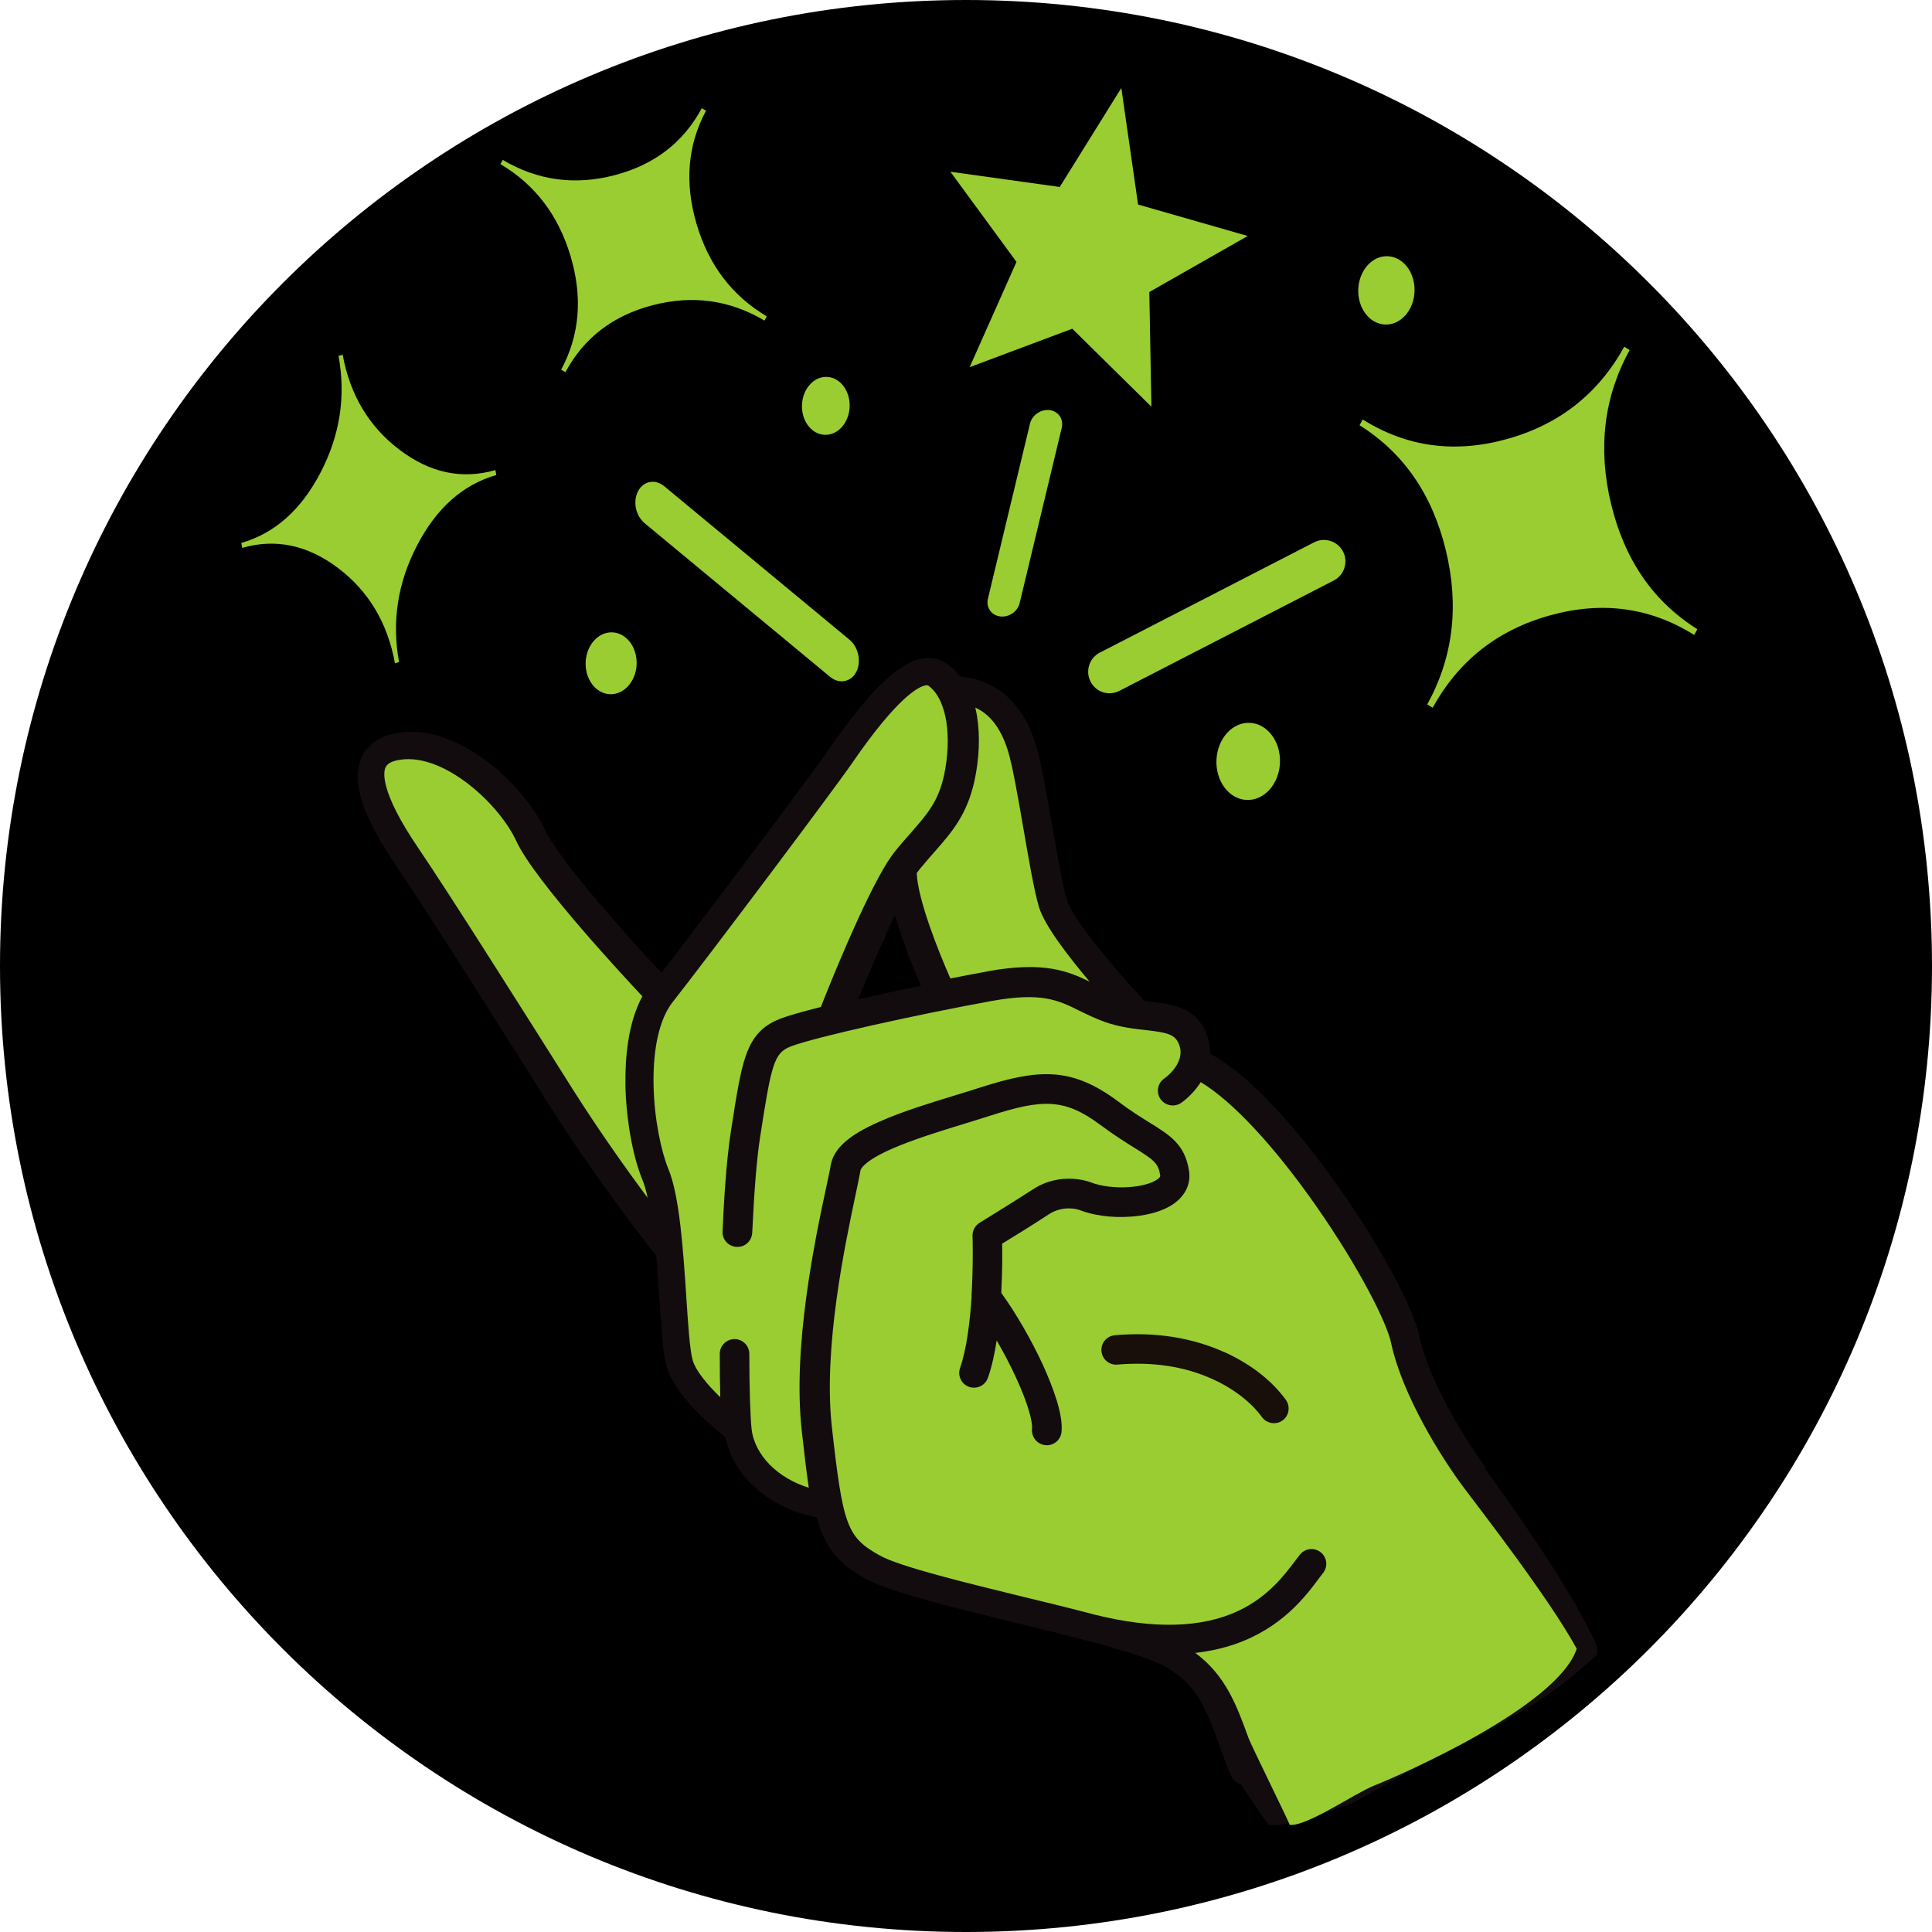
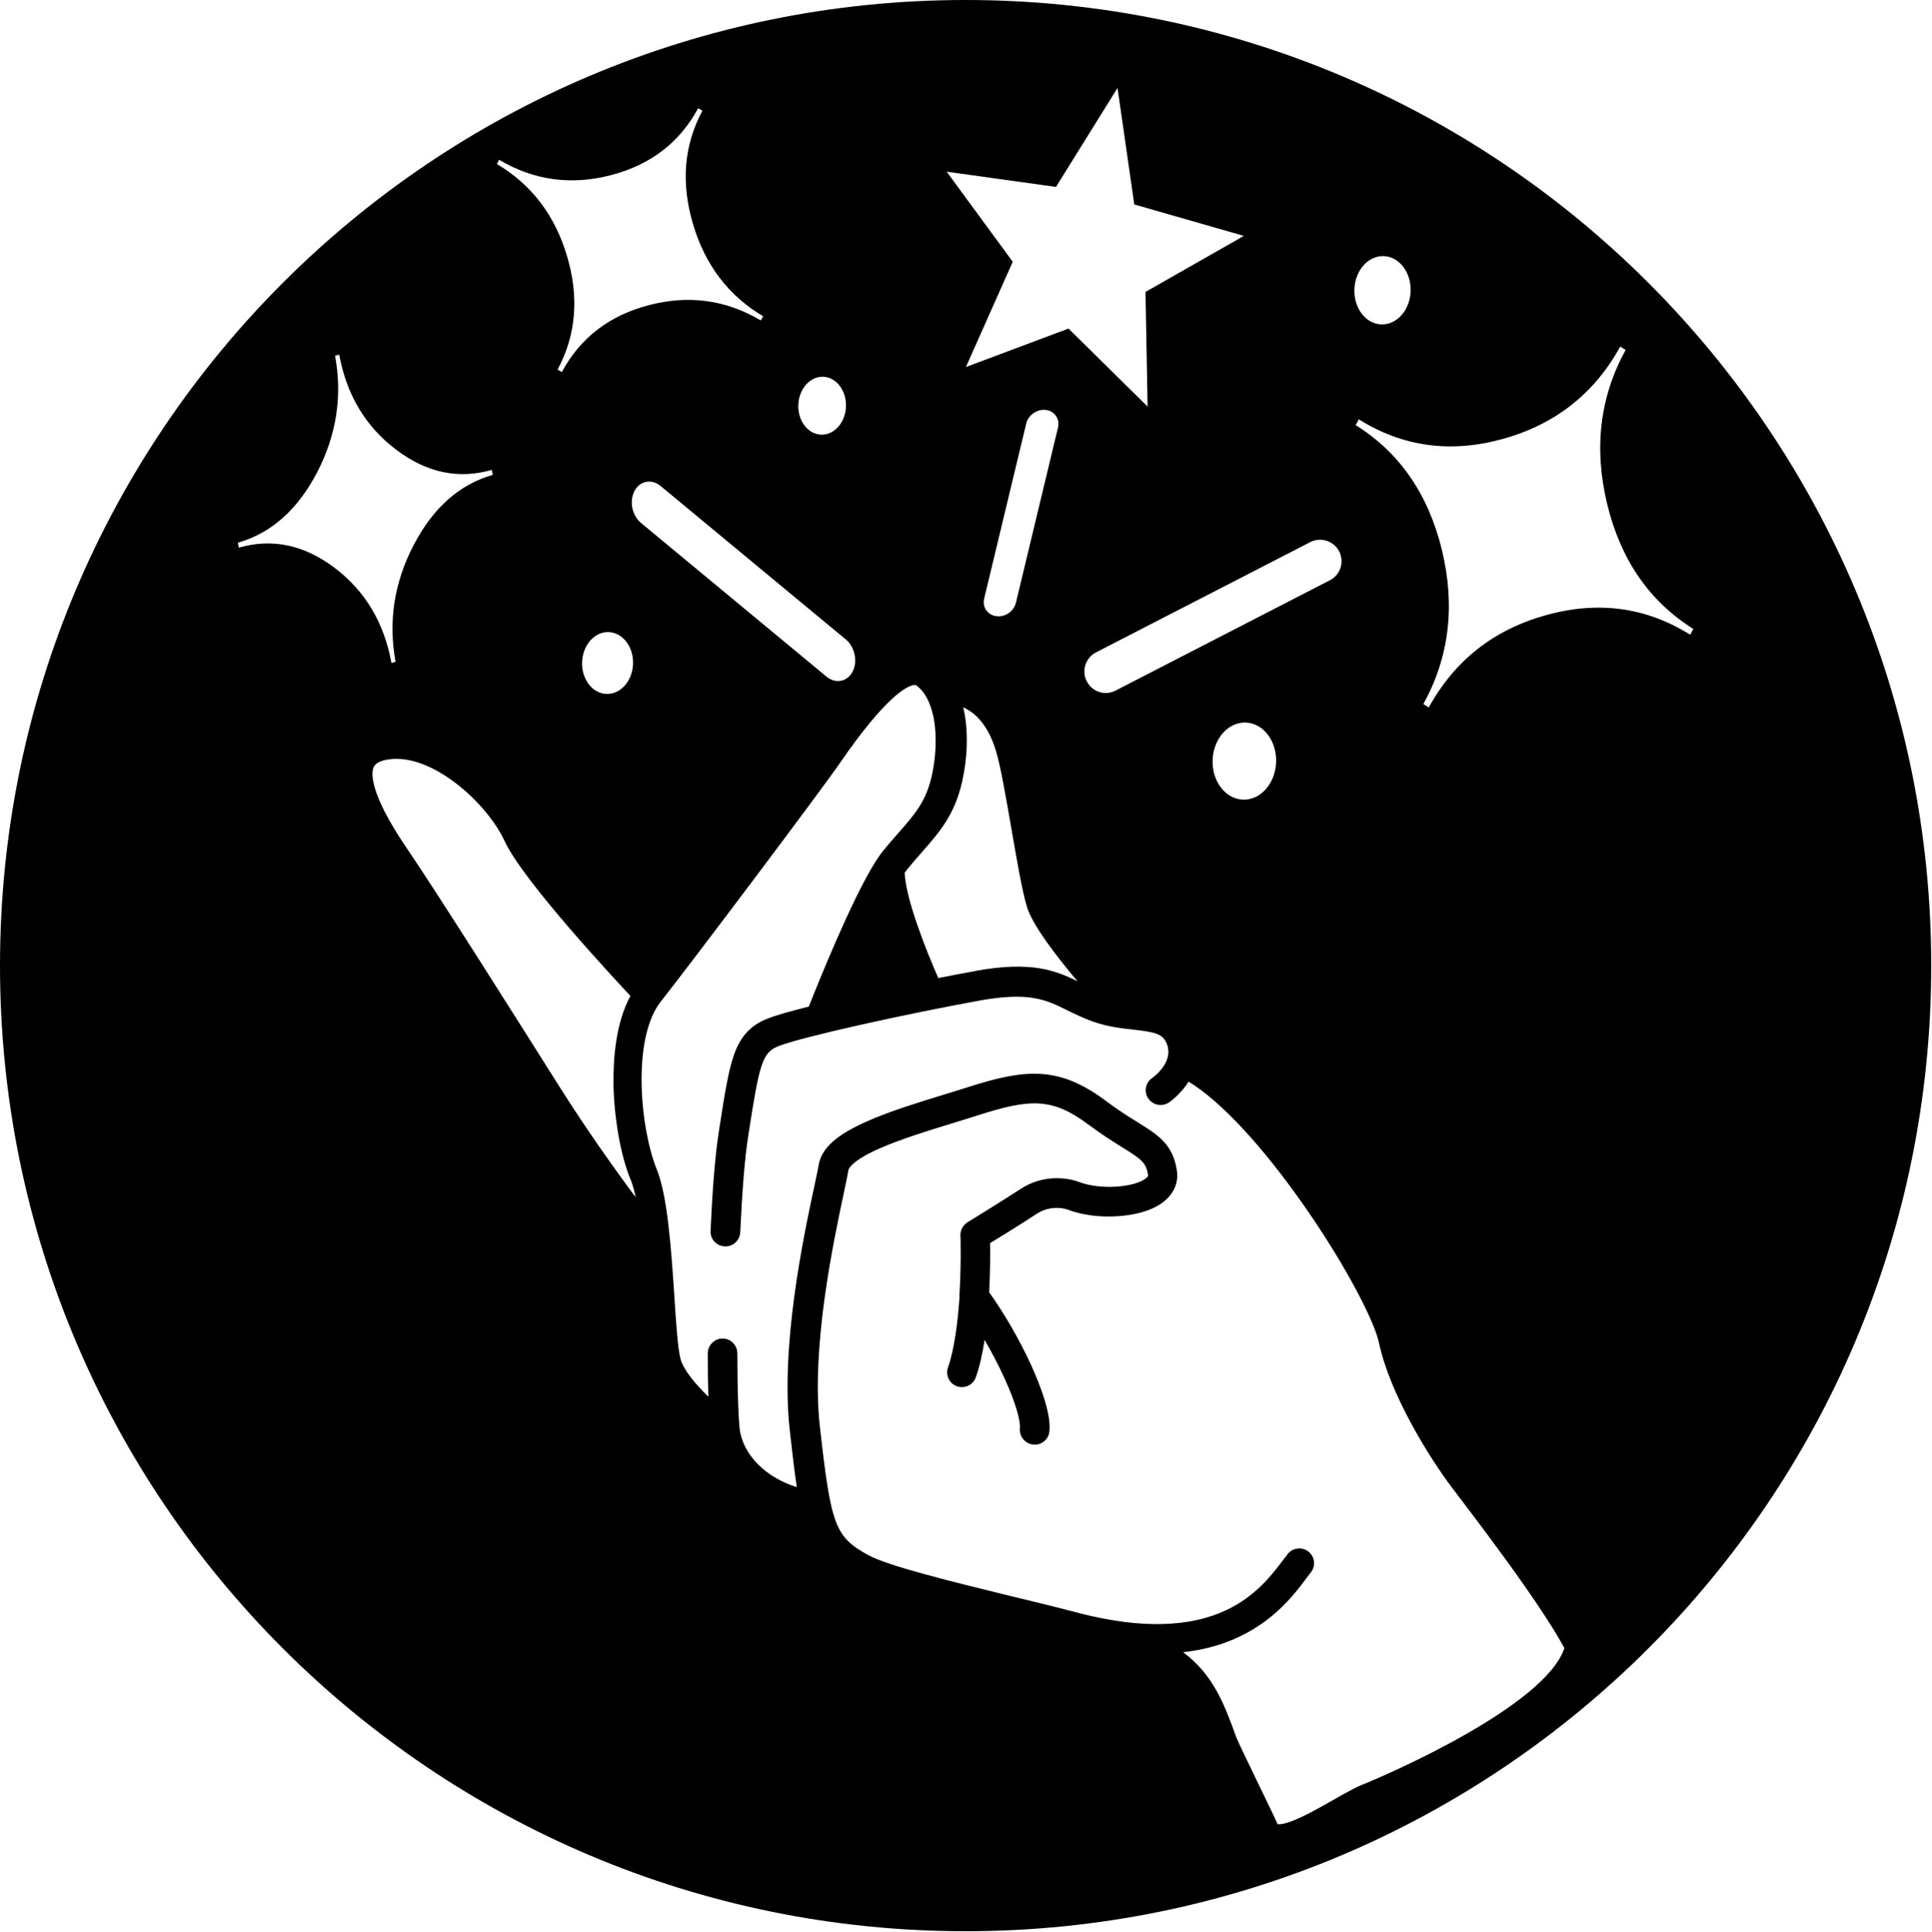
- <svg xmlns="http://www.w3.org/2000/svg" version="1.1" x="0px" y="0px" width="512px" height="512px" viewBox="0 0 512 512" enable-background="new 0 0 512 512" xml:space="preserve">
-   <g id="Layer_1">
- </g>
-   <g id="Layer_2">
- </g>
-   <g id="Layer_3">
-     <circle cx="256" cy="256" r="256" />
-     <g>
-       <radialGradient id="SVGID_1_" cx="260.099" cy="330.028" r="160.565" gradientTransform="matrix(0.994 0 0 0.9936 0.5732 1.1201)" gradientUnits="userSpaceOnUse">
-         <stop offset="0.574" style="stop-color:#130C0E" />
-         <stop offset="0.798" style="stop-color:#130C0E" />
-         <stop offset="1" style="stop-color:#130C0E" />
-       </radialGradient>
-       <path fill="url(#SVGID_1_)" d="M393.389,389.076l0.432-0.11c-4.942-6.623-15.021-22.401-17.711-34.994    c-1.563-7.386-10.064-23.21-20.666-38.392c-7.359-10.568-21.572-29.189-34.705-36.295c0.02-1.648-0.26-3.374-0.938-5.188    c-2.84-7.266-9.389-7.998-15.141-8.691c-0.478-0.064-0.955-0.124-1.431-0.188c-7.497-8.061-18.934-21.586-20.456-26.617    c-1.125-3.759-2.531-11.88-3.916-19.689c-1.523-8.719-2.935-16.979-4.311-21.466c-3.365-10.998-10.454-17.376-20.104-18.127    c-1.011-1.334-2.183-2.479-3.514-3.428c-1.868-1.309-4.136-1.799-6.544-1.375c-6.299,1.138-14.08,8.667-24.447,23.698    c-4.174,6.096-33.363,45.019-44.666,59.6c-8.416-9.016-27.168-29.937-30.721-37.68c-2.813-6.131-8.577-13.017-15.051-18.013    c-10.214-7.892-18.519-8.705-23.683-7.958c-6.251,0.896-8.923,4.097-10.05,6.628c-2.767,6.202,0.23,15.367,9.316,28.798    c8.097,11.908,27.652,42.892,40.556,63.382c11.778,18.691,25.033,35.736,28.284,39.845c0.292,3.726,0.56,7.509,0.787,11.073    c0.535,8.105,0.969,14.469,1.842,17.902c1.989,7.694,11.924,16.092,15.678,19.026c1.063,5.421,4.227,10.472,9.057,14.397    c4.248,3.444,9.547,5.847,15.158,6.904c0.313,1.168,0.654,2.28,1.046,3.283c2.493,6.654,6.401,9.899,11.941,12.988    c6.155,3.423,22.449,7.428,39.688,11.652c14.19,3.459,28.832,7.037,36.152,10.008c11.386,4.571,14.119,12.05,17.841,22.376    c0.932,2.685,1.976,5.419,3.191,8.278c0.479,1.137,1.44,1.922,2.542,2.236c0.467,0.314,6.902,10.595,7.494,10.684    c3.597,0.529,12.939-2.212,22.364-5.961l21.37-11.923c8.418-3.366,28.712-14.233,38.764-23.349l3.977-3.479    c1.938-0.987-1.326-6.189-2.276-8.139C413.464,416.829,398.166,395.48,393.389,389.076z M244.055,261.243    c-5.611,1.172-11.342,2.387-16.625,3.581c2.63-6.471,6.323-15.129,9.76-22.291v-0.004    C239.113,249.379,242.091,256.641,244.055,261.243z" />
-       <g>
-         <path fill="#9ACD32" d="M165.744,287.396l-0.006,0.002c0.166,9.063,1.906,18.948,4.486,25.198     c0.537,1.278,1.01,2.903,1.402,4.828c-5.566-7.46-12.928-17.827-19.822-28.718c-13.044-20.674-32.723-51.871-40.947-63.952     c-10.211-15.01-9.244-20.155-8.7-21.354c0.456-1.075,1.815-1.774,4.004-2.076c11.7-1.679,26.222,11.886,30.69,21.604     c4.885,10.628,29.748,37.232,33.383,41.101C166.379,271.143,165.658,280.418,165.744,287.396z" />
-         <path fill="#9ACD32" d="M258.225,207.021c1.297-5.899,1.549-12.037,0.691-17.28c-0.135-0.78-0.292-1.503-0.453-2.225     c1.254,0.572,2.384,1.326,3.465,2.326c2.258,2.15,4.021,5.249,5.219,9.229c1.23,4.065,2.688,12.49,4.088,20.62     c1.472,8.469,2.832,16.47,4.127,20.742c1.443,4.813,7.725,12.989,13.407,19.722c-5.747-2.816-12.158-5.449-27.083-2.746     l0.064,0.021c-3.021,0.543-6.38,1.162-9.89,1.877c-3.238-7.351-8.637-20.919-8.915-27.921c0.284-0.373,0.527-0.734,0.781-1.052     c1.35-1.658,2.673-3.126,3.914-4.565C252.27,220.496,256.24,215.958,258.225,207.021z" />
-         <path fill="#9ACD32" d="M364.173,473.193c-5.233,2.096-17.788,10.834-22.364,10.432c-0.848-2.111-10.223-21.072-10.958-23.082     c-3.074-8.463-6.022-16.556-14.093-22.506c3.926-0.445,7.449-1.258,10.554-2.334c12.435-4.314,18.7-12.67,22.229-17.423     c0.416-0.513,0.756-0.995,1.105-1.438c1.334-1.699,1.028-4.16-0.67-5.493c-1.703-1.337-4.162-1.03-5.498,0.669     c-0.379,0.5-0.756,0.994-1.197,1.561c-2.862,3.788-7.145,9.532-15.011,13.27c-9.722,4.61-22.534,4.933-38.078,1.07     c-6.005-1.58-12.627-3.225-19.12-4.771c-15.329-3.755-32.7-7.99-37.939-10.938c-8.645-4.832-9.736-7.709-12.674-33.998     c-2.369-21.076,3.559-48.74,6.372-62.04c0.554-2.62,0.982-4.692,1.212-6.01c0.01-0.095,0.451-2.261,8.365-5.742     c5.609-2.451,12.934-4.718,19.396-6.685c2.365-0.729,4.559-1.4,6.618-2.065c13.816-4.429,19.645-4.661,29.169,2.43     c3.646,2.721,6.626,4.573,9.032,6.077c5.199,3.235,6.308,4.045,6.841,7.293c0.056,0.166,0.057,0.441-0.551,0.925     c-2.943,2.351-11.939,3.225-17.928,0.906c-0.314-0.121-7.814-2.973-15.284,1.911c-5.758,3.739-14.007,8.756-14.077,8.825     c-1.211,0.739-1.93,2.087-1.902,3.501c0.044,0.12,0.234,7.525-0.266,15.988l0.039,0.125c-0.451,6.617-1.321,13.879-3.067,18.885     c-0.712,2.036,0.341,4.279,2.377,4.997c2.032,0.712,4.28-0.345,4.998-2.378c1.017-2.873,1.784-6.343,2.327-9.928     c1.831,3.174,3.586,6.5,5.061,9.699c3.475,7.502,4.476,12.102,4.304,13.719c-0.218,2.139,1.323,4.076,3.476,4.335     c0.577,0.079,1.194,0,1.724-0.183c1.389-0.48,2.47-1.727,2.62-3.289c0.5-4.756-2.456-12.342-4.975-17.883     c-3.078-6.626-7.025-13.506-10.994-18.998c0.287-5.508,0.296-10.367,0.236-13.047c2.84-1.717,8.233-5.057,12.336-7.762     c3.967-2.569,7.857-1.263,8.115-1.17c3.716,1.459,8.566,2.113,13.319,1.793c3.013-0.176,8.614-0.927,12.342-3.914     c2.683-2.168,3.909-5.115,3.403-8.283c-1.086-6.953-4.992-9.352-10.426-12.735c-2.277-1.41-5.135-3.167-8.492-5.716     c-12.247-9.129-21.055-8.5-36.276-3.631c-2.019,0.654-4.215,1.326-6.534,2.036c-6.667,2.04-14.256,4.353-20.248,7.024     c-8.197,3.577-12.219,7.175-12.973,11.604c-0.188,1.164-0.633,3.197-1.174,5.723c-2.938,13.706-8.983,42.238-6.504,64.561     c0.664,5.997,1.244,10.978,1.87,15.154c-8.205-2.51-14.36-8.625-15.157-15.544c-0.355-3.263-0.598-10.692-0.604-19.947     c-0.014-2.147-1.774-3.916-3.925-3.906c-2.147,0.015-3.918,1.772-3.907,3.924c-0.015,4.31,0.048,8.182,0.139,11.495     c-3.464-3.379-6.661-7.174-7.379-10.035c-0.716-2.729-1.171-9.441-1.627-16.571c-0.843-12.579-1.796-26.815-4.775-33.94     c-1.808-4.412-3.745-13.037-3.905-22.328c-0.174-9.745,1.63-17.473,5.033-21.812c8.746-11.095,43.045-56.713,47.632-63.438     c12.091-17.573,17.634-20.228,19.452-20.538c0.479-0.072,0.6,0.023,0.656,0.047c3.04,2.154,4.268,6.353,4.801,9.468     c0.668,4.302,0.474,9.412-0.604,14.368c-1.532,6.943-4.457,10.251-8.82,15.246c-1.215,1.383-2.633,2.974-4.076,4.759     c-0.58,0.707-1.159,1.546-1.788,2.5c-0.093,0.125-0.15,0.232-0.243,0.358c-6.422,10.154-15.491,32.866-17.71,38.488     c-4.967,1.268-8.897,2.354-11.022,3.229c-4.469,1.779-7.093,4.66-8.822,9.569c-1.553,4.386-2.539,10.776-4.035,20.456     c-1.171,7.463-1.829,18.365-2.17,26.227c-0.111,2.193,1.568,3.99,3.76,4.102c2.15,0.125,3.993-1.567,4.104-3.76     c0.51-10.943,1.208-19.752,2.097-25.373c2.968-19.309,3.699-22.224,8.007-23.943c6.197-2.469,34.26-8.633,53.319-12.087     c13.235-2.392,17.662-0.218,23.255,2.563c1.982,0.963,4.203,2.067,6.869,3.023c3.905,1.349,7.541,1.782,10.777,2.124     c5.77,0.655,7.725,1.125,8.781,3.78c1.924,4.876-3.615,8.86-3.914,9.052c-1.779,1.213-2.215,3.655-1.002,5.434     c1.02,1.477,2.915,2.059,4.509,1.504c0.331-0.11,0.642-0.266,0.942-0.461c1.586-1.102,3.662-3.057,5.229-5.525     c8.471,5.122,19.638,17.1,30.904,33.303c11.166,16.054,18.389,30.407,19.528,35.783c2.978,13.995,13.48,30.645,19.2,38.282     c4.391,5.866,22.67,29.37,29.998,42.792C412.822,452.215,371.33,470.352,364.173,473.193z" />
-       </g>
-       <path fill="#180E0A" d="M324.438,358.324c-8.643-3.883-18.422-5.408-28.992-4.475c-2.161,0.203-3.745,2.076-3.541,4.234    c0.2,2.164,2.074,3.747,4.237,3.544c9.245-0.794,17.708,0.463,25.11,3.813c5.563,2.49,10.359,6.199,13.172,10.102    c1.037,1.416,2.869,1.966,4.456,1.416c0.368-0.127,0.679-0.281,1.005-0.531c1.754-1.246,2.13-3.7,0.883-5.455    c-2.122-2.953-7.05-8.488-16.297-12.66L324.438,358.324z" />
-     </g>
-     <g>
-       <g>
-         <path fill="#9ACD32" d="M225.161,107.885c-0.196,4.236-3.182,7.523-6.668,7.346c-3.488-0.178-6.154-3.753-5.957-7.991     c0.196-4.242,3.18-7.53,6.667-7.353C222.691,100.066,225.358,103.643,225.161,107.885z" />
-       </g>
-       <g>
-         <path fill="#9ACD32" d="M374.862,77.337c-0.23,4.998-3.757,8.875-7.874,8.664c-4.114-0.21-7.259-4.427-7.026-9.424     c0.23-4.998,3.75-8.884,7.865-8.674C371.944,68.113,375.094,72.339,374.862,77.337z" />
-       </g>
-       <g>
-         <path fill="#9ACD32" d="M339.199,202.213c-0.263,5.638-4.24,10.018-8.881,9.781c-4.648-0.238-8.201-5.003-7.942-10.64     c0.264-5.644,4.241-10.026,8.889-9.788C335.907,191.802,339.46,196.569,339.199,202.213z" />
-       </g>
-       <g>
-         <polygon fill="#9ACD32" points="301.602,54.204 330.657,62.537 304.581,77.389 305.132,107.782 284.165,87.112 256.967,97.304      269.38,69.402 251.862,45.511 280.849,49.553 297.162,23.316    " />
-       </g>
-       <g>
-         <path fill="#9ACD32" d="M168.709,176.126c-0.21,4.522-3.406,8.034-7.13,7.844c-3.728-0.19-6.58-4.01-6.371-8.533     c0.209-4.535,3.402-8.045,7.13-7.855C166.063,167.772,168.919,171.593,168.709,176.126z" />
-       </g>
-       <g>
-         <path fill="#9ACD32" d="M104.669,175.764c-1.966-10.704-6.988-19.111-15.078-25.226c-8.077-6.102-16.545-7.883-25.4-5.347     l-0.242-1.309c8.85-2.537,15.85-8.754,21.005-18.659c5.144-9.903,6.731-20.195,4.763-30.908l1.092-0.31     c1.954,10.67,6.983,19.07,15.074,25.194c8.086,6.135,16.545,7.916,25.4,5.378l0.239,1.31     c-8.847,2.539-15.849,8.754-20.993,18.659c-5.152,9.892-6.737,20.194-4.775,30.909L104.669,175.764L104.669,175.764z" />
-       </g>
-       <g>
-         <path fill="#9ACD32" d="M151.237,67.985c-3.215-10.886-9.422-19.048-18.617-24.497l0.602-1.12     c9.197,5.451,19.06,6.808,29.602,4.074c10.541-2.735,18.256-8.657,23.156-17.765l1.128,0.668     c-4.884,9.081-5.728,19.073-2.522,29.974c3.201,10.895,9.414,19.065,18.612,24.514l-0.601,1.118     c-9.197-5.449-19.072-6.815-29.603-4.073c-10.54,2.727-18.257,8.656-23.152,17.758l-1.13-0.67     C153.606,88.865,154.458,78.867,151.237,67.985z" />
-       </g>
-       <g>
-         <path fill="#9ACD32" d="M383.157,145.811c-3.585-14.767-11.205-25.815-22.863-33.115l0.844-1.522     c11.655,7.299,24.408,9.022,38.241,5.171c13.847-3.851,24.194-12.009,31.065-24.467l1.424,0.895     c-6.832,12.416-8.471,26.036-4.902,40.834c3.576,14.786,11.188,25.823,22.855,33.136l-0.842,1.524     c-11.666-7.303-24.412-9.026-38.253-5.175c-13.846,3.852-24.194,12.011-31.053,24.468l-1.435-0.895     C385.105,174.209,386.741,160.587,383.157,145.811z" />
-       </g>
-       <g>
-         <path fill="#9ACD32" d="M292.312,183.463c1.375,0.441,2.918,0.345,4.337-0.38l56.847-29.264c2.758-1.419,3.858-4.883,2.427-7.648     c-1.427-2.766-4.89-3.882-7.646-2.461l-56.846,29.26c-2.76,1.42-3.857,4.882-2.43,7.648c0.734,1.423,1.94,2.402,3.315,2.847     L292.312,183.463z" />
-       </g>
-       <g>
-         <path fill="#9ACD32" d="M268.31,162.545c0.936-0.646,1.641-1.614,1.92-2.774l11.155-46.442c0.54-2.252-0.919-4.356-3.227-4.647     c-2.306-0.289-4.661,1.334-5.2,3.587l-11.157,46.441c-0.538,2.252,0.921,4.356,3.227,4.646c1.185,0.15,2.349-0.169,3.284-0.814     L268.31,162.545z" />
-       </g>
-       <g>
-         <path fill="#9ACD32" d="M168.538,134.714c0.323,1.537,1.132,2.976,2.357,3.993l49.114,40.687     c2.381,1.974,5.515,1.373,6.911-1.327c1.402-2.699,0.59-6.565-1.792-8.537l-49.114-40.688c-2.383-1.974-5.514-1.374-6.917,1.327     c-0.72,1.387-0.882,3.014-0.558,4.551L168.538,134.714z" />
-       </g>
-     </g>
-   </g>
+ <svg xmlns="http://www.w3.org/2000/svg" viewBox="0 0 606.982 606.982" fill="currentColor">
+   <path d="M303.491,0C135.878,0,0,135.878,0,303.491s135.878,303.491,303.491,303.491s303.491-135.878,303.491-303.491  S471.104,0,303.491,0z M425.691,90.781c0.273-5.924,4.444-10.53,9.322-10.283c4.884,0.252,8.616,5.259,8.341,11.187  c-0.273,5.925-4.453,10.519-9.334,10.271C429.144,101.707,425.416,96.707,425.691,90.781z M420.901,173.288  c1.697,3.276,0.391,7.384-2.879,9.065l-67.391,34.693c-1.682,0.86-3.51,0.974-5.141,0.451l0.005,0.002  c-1.63-0.526-3.059-1.686-3.929-3.374c-1.693-3.28-0.393-7.384,2.88-9.067l67.392-34.688  C415.105,168.685,419.208,170.007,420.901,173.288z M401.076,239.727c-0.311,6.682-5.026,11.875-10.528,11.595  c-5.511-0.282-9.723-5.933-9.417-12.614c0.315-6.689,5.028-11.885,10.538-11.603C397.173,227.385,401.384,233.034,401.076,239.727z   M331.899,58.745l19.342-31.103l5.262,36.615l34.447,9.881l-30.913,17.605l0.651,36.032l-24.855-24.505l-32.244,12.082  l14.715-33.076l-20.768-28.322L331.899,58.745z M306.636,305.187c-3.582,0.643-7.564,1.378-11.726,2.224  c-3.839-8.715-10.239-24.801-10.567-33.101c0.338-0.442,0.625-0.87,0.926-1.245c1.6-1.967,3.168-3.709,4.641-5.414  c5.487-6.249,10.195-11.631,12.547-22.225c1.537-6.994,1.836-14.27,0.82-20.487c-0.16-0.923-0.348-1.78-0.537-2.636  c1.486,0.678,2.824,1.572,4.107,2.757c2.677,2.55,4.765,6.224,6.187,10.94c1.458,4.82,3.187,14.808,4.847,24.447  c1.743,10.039,3.357,19.523,4.893,24.588c1.711,5.707,9.157,15.398,15.893,23.381c-6.813-3.34-14.414-6.461-32.105-3.256  L306.636,305.187z M317.039,192.697c-1.111,0.764-2.491,1.141-3.895,0.962c-2.735-0.342-4.462-2.839-3.825-5.506l13.229-55.059  c0.639-2.67,3.432-4.595,6.163-4.251c2.737,0.344,4.464,2.838,3.825,5.509l-13.224,55.058c-0.333,1.375-1.167,2.522-2.278,3.289  L317.039,192.697z M250.915,127.134c0.233-5.028,3.77-8.926,7.904-8.718c4.135,0.214,7.296,4.453,7.064,9.482  c-0.234,5.021-3.771,8.92-7.904,8.709C253.841,136.396,250.683,132.156,250.915,127.134z M156.889,50.227  c10.903,6.463,22.594,8.072,35.09,4.83c12.499-3.242,21.643-10.262,27.454-21.059l1.336,0.792  c-5.789,10.765-6.792,22.61-2.989,35.534c3.795,12.916,11.158,22.602,22.063,29.063l-0.713,1.324  c-10.901-6.461-22.608-8.079-35.093-4.828c-12.495,3.232-21.643,10.262-27.448,21.052l-1.34-0.794  c5.802-10.789,6.814-22.643,2.996-35.545c-3.811-12.903-11.17-22.582-22.071-29.041L156.889,50.227z M198.958,208.801  c-0.25,5.36-4.038,9.523-8.453,9.299c-4.418-0.227-7.801-4.754-7.553-10.117c0.25-5.376,4.033-9.537,8.454-9.312  C195.823,198.895,199.208,203.424,198.958,208.801z M105.163,178.463c-9.577-7.232-19.614-9.346-30.112-6.336l-0.29-1.553  c10.494-3.007,18.792-10.38,24.903-22.122c6.097-11.739,7.981-23.941,5.646-36.642l1.296-0.366  c2.315,12.649,8.278,22.608,17.869,29.868c9.588,7.272,19.616,9.385,30.112,6.377l0.285,1.551  c-10.487,3.01-18.788,10.38-24.887,22.122c-6.108,11.728-7.988,23.938-5.661,36.642l-1.285,0.367  C120.707,195.682,114.751,185.713,105.163,178.463z M176.294,342.266c-15.465-24.509-38.793-61.494-48.543-75.815  c-12.105-17.796-10.959-23.895-10.316-25.314c0.542-1.276,2.153-2.104,4.747-2.462c13.873-1.99,31.088,14.09,36.385,25.613  c5.791,12.6,35.267,44.139,39.576,48.726c-4.57,8.431-5.425,19.427-5.323,27.7l-0.007,0.002c0.197,10.743,2.26,22.463,5.319,29.871  c0.637,1.517,1.197,3.443,1.662,5.725C193.195,367.467,184.468,355.178,176.294,342.266z M198.756,159.707v0.004  c-0.384-1.822-0.19-3.75,0.663-5.396c1.665-3.2,5.374-3.911,8.201-1.571l58.225,48.235c2.824,2.338,3.785,6.921,2.125,10.12  c-1.655,3.2-5.371,3.914-8.194,1.572l-58.225-48.234C200.097,163.232,199.139,161.528,198.756,159.707z M428.058,560.977  c-6.203,2.484-21.086,12.844-26.512,12.367c-1.004-2.503-12.119-24.982-12.992-27.364c-3.645-10.032-7.139-19.628-16.705-26.682  c4.653-0.527,8.83-1.49,12.512-2.767c14.74-5.115,22.169-15.02,26.353-20.655c0.493-0.607,0.896-1.179,1.311-1.705  c1.581-2.015,1.218-4.932-0.794-6.513c-2.02-1.584-4.935-1.221-6.518,0.793c-0.449,0.594-0.896,1.18-1.42,1.852  c-3.395,4.489-8.47,11.299-17.795,15.73c-11.525,5.464-26.715,5.848-45.144,1.269c-7.118-1.874-14.97-3.823-22.667-5.655  c-18.174-4.453-38.764-9.475-44.977-12.968c-10.248-5.729-11.543-9.139-15.025-40.306c-2.809-24.985,4.219-57.781,7.553-73.551  c0.658-3.104,1.167-5.561,1.438-7.123c0.013-0.111,0.535-2.68,9.918-6.809c6.65-2.905,15.333-5.592,22.994-7.923  c2.805-0.864,5.404-1.66,7.846-2.45c16.381-5.25,23.289-5.523,34.581,2.881c4.323,3.225,7.854,5.422,10.706,7.205  c6.164,3.835,7.479,4.795,8.111,8.646c0.067,0.197,0.067,0.523-0.652,1.096c-3.49,2.787-14.154,3.822-21.254,1.074  c-0.373-0.145-9.264-3.524-18.121,2.266c-6.826,4.433-16.604,10.381-16.688,10.462c-1.436,0.878-2.287,2.475-2.256,4.151  c0.052,0.141,0.279,8.922-0.314,18.955l0.047,0.148c-0.535,7.844-1.567,16.453-3.638,22.387c-0.843,2.413,0.405,5.074,2.82,5.924  c2.407,0.845,5.073-0.408,5.923-2.818c1.207-3.405,2.116-7.521,2.76-11.77c2.17,3.764,4.252,7.706,6,11.499  c4.119,8.894,5.305,14.347,5.101,16.264c-0.257,2.536,1.569,4.832,4.122,5.139c0.682,0.095,1.414,0,2.041-0.216  c1.646-0.57,2.93-2.047,3.107-3.899c0.593-5.638-2.912-14.632-5.896-21.2c-3.649-7.855-8.33-16.012-13.034-22.522  c0.341-6.53,0.35-12.29,0.28-15.467c3.366-2.035,9.76-5.996,14.624-9.202c4.702-3.047,9.315-1.498,9.621-1.387  c4.404,1.729,10.155,2.506,15.788,2.125c3.574-0.207,10.215-1.1,14.632-4.641c3.182-2.569,4.636-6.063,4.036-9.819  c-1.287-8.243-5.918-11.086-12.359-15.099c-2.7-1.672-6.088-3.754-10.068-6.775c-14.52-10.822-24.961-10.076-43.007-4.304  c-2.392,0.775-4.995,1.571-7.745,2.413c-7.905,2.418-16.9,5.16-24.004,8.327c-9.719,4.241-14.486,8.506-15.379,13.757  c-0.223,1.379-0.751,3.789-1.393,6.785c-3.482,16.246-10.65,50.072-7.711,76.537c0.787,7.107,1.476,13.012,2.217,17.965  c-9.728-2.976-17.024-10.226-17.968-18.429c-0.421-3.868-0.708-12.675-0.718-23.647c-0.017-2.545-2.103-4.643-4.652-4.631  c-2.547,0.019-4.645,2.102-4.633,4.65c-0.016,5.111,0.058,9.7,0.165,13.63c-4.105-4.007-7.896-8.505-8.748-11.896  c-0.847-3.235-1.387-11.193-1.928-19.647c-0.998-14.91-2.128-31.787-5.659-40.236c-2.145-5.229-4.441-15.455-4.631-26.469  c-0.206-11.555,1.931-20.715,5.967-25.859c10.369-13.152,51.031-67.234,56.466-75.206c14.336-20.833,20.907-23.98,23.063-24.348  c0.567-0.085,0.711,0.026,0.777,0.056c3.604,2.555,5.061,7.53,5.692,11.224c0.792,5.101,0.56,11.159-0.716,17.032  c-1.817,8.232-5.283,12.154-10.457,18.074c-1.439,1.641-3.121,3.527-4.832,5.643c-0.688,0.837-1.375,1.832-2.121,2.965  c-0.108,0.148-0.178,0.275-0.287,0.424c-7.613,12.037-18.365,38.962-20.996,45.627c-5.889,1.503-10.547,2.791-13.066,3.828  c-5.297,2.11-8.41,5.525-10.458,11.344c-1.841,5.199-3.01,12.777-4.784,24.252c-1.39,8.847-2.17,21.772-2.573,31.092  c-0.132,2.602,1.859,4.73,4.457,4.862c2.549,0.149,4.733-1.859,4.865-4.457c0.604-12.974,1.431-23.416,2.485-30.081  c3.519-22.889,4.385-26.346,9.492-28.385c7.348-2.926,40.615-10.232,63.21-14.33c15.692-2.834,20.938-0.258,27.57,3.038  c2.351,1.142,4.983,2.452,8.144,3.585c4.629,1.6,8.939,2.113,12.777,2.52c6.839,0.774,9.157,1.333,10.409,4.48  c2.281,5.781-4.285,10.504-4.64,10.731c-2.109,1.438-2.626,4.331-1.188,6.441c1.208,1.751,3.454,2.44,5.344,1.782  c0.394-0.131,0.762-0.314,1.118-0.546c1.88-1.306,4.342-3.624,6.198-6.55c10.043,6.07,23.279,20.271,36.638,39.48  c13.237,19.029,21.8,36.047,23.152,42.421c3.528,16.591,15.979,36.331,22.761,45.384c5.205,6.955,26.875,34.818,35.563,50.73  C485.733,536.106,436.544,557.607,428.058,560.977z M485.872,193.348c-16.414,4.568-28.682,14.239-36.813,29.008l-1.699-1.061  c8.139-14.768,10.078-30.918,5.83-48.436c-4.252-17.506-13.287-30.602-27.105-39.258l0.998-1.803  c13.818,8.651,28.938,10.695,45.337,6.131c16.414-4.566,28.685-14.238,36.83-29.006l1.687,1.06  c-8.1,14.72-10.041,30.866-5.811,48.41c4.239,17.527,13.262,30.614,27.094,39.283l-0.996,1.807  C517.394,190.826,502.282,188.783,485.872,193.348z" />
</svg>
